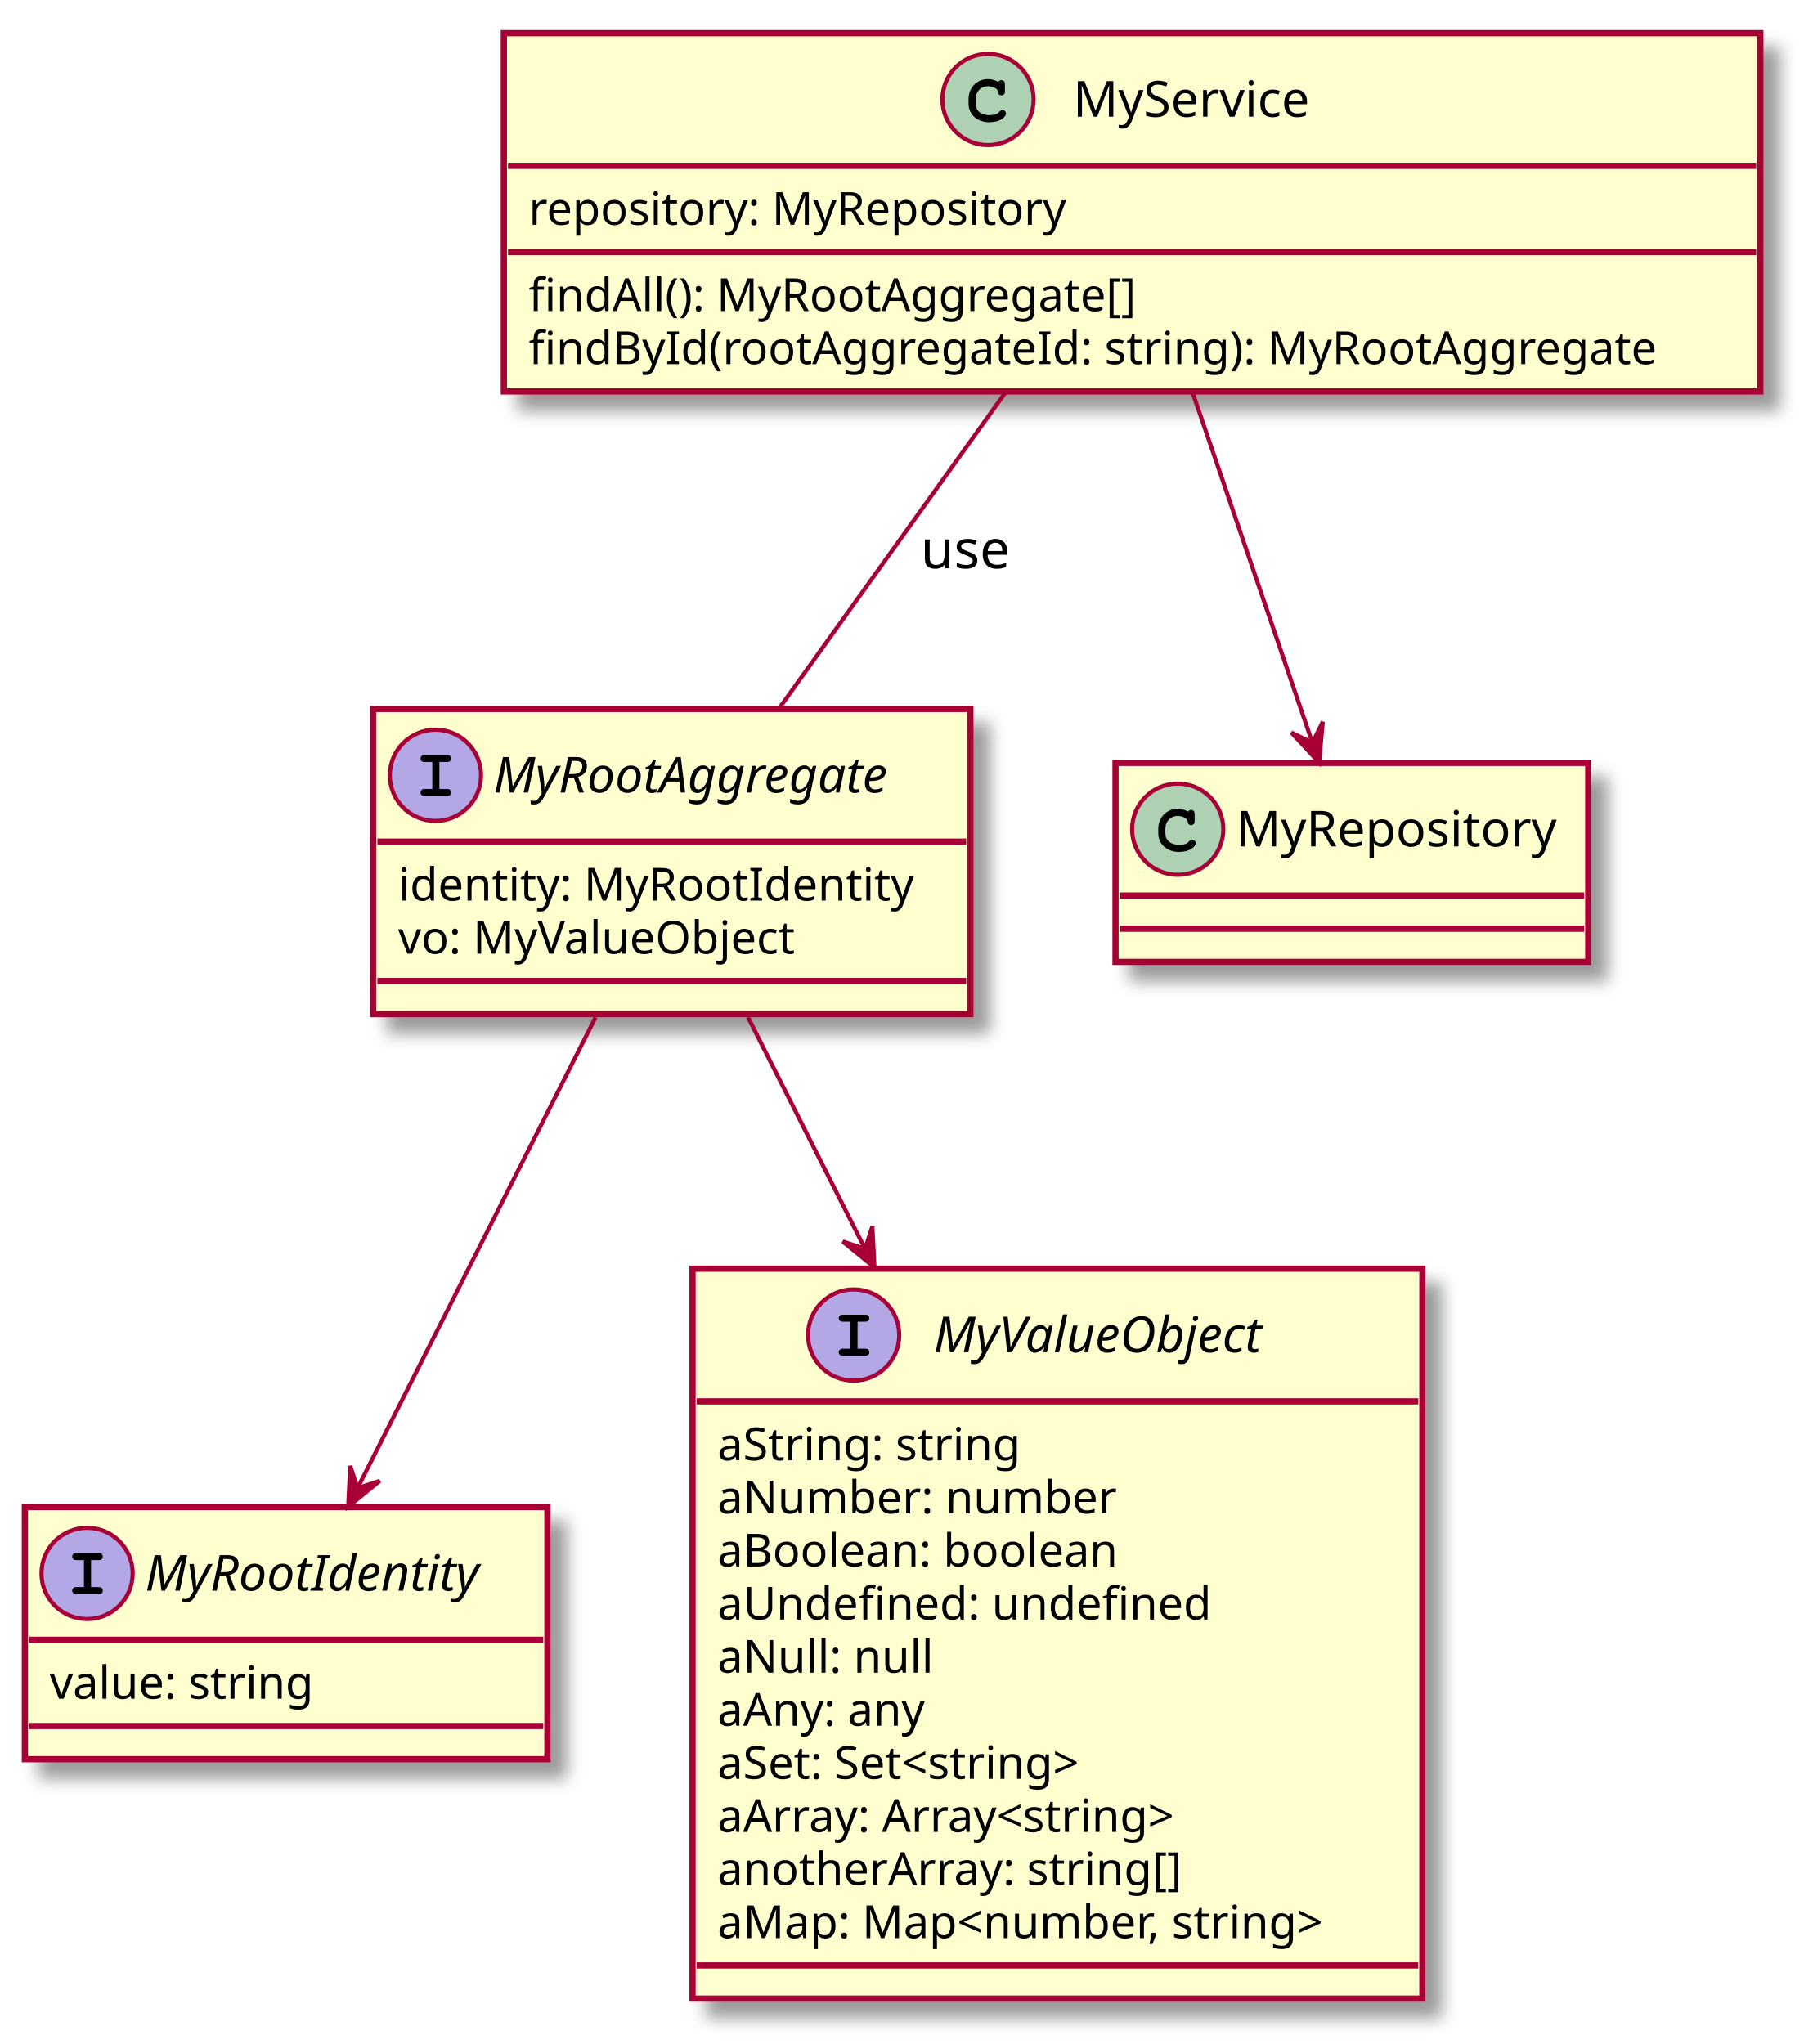
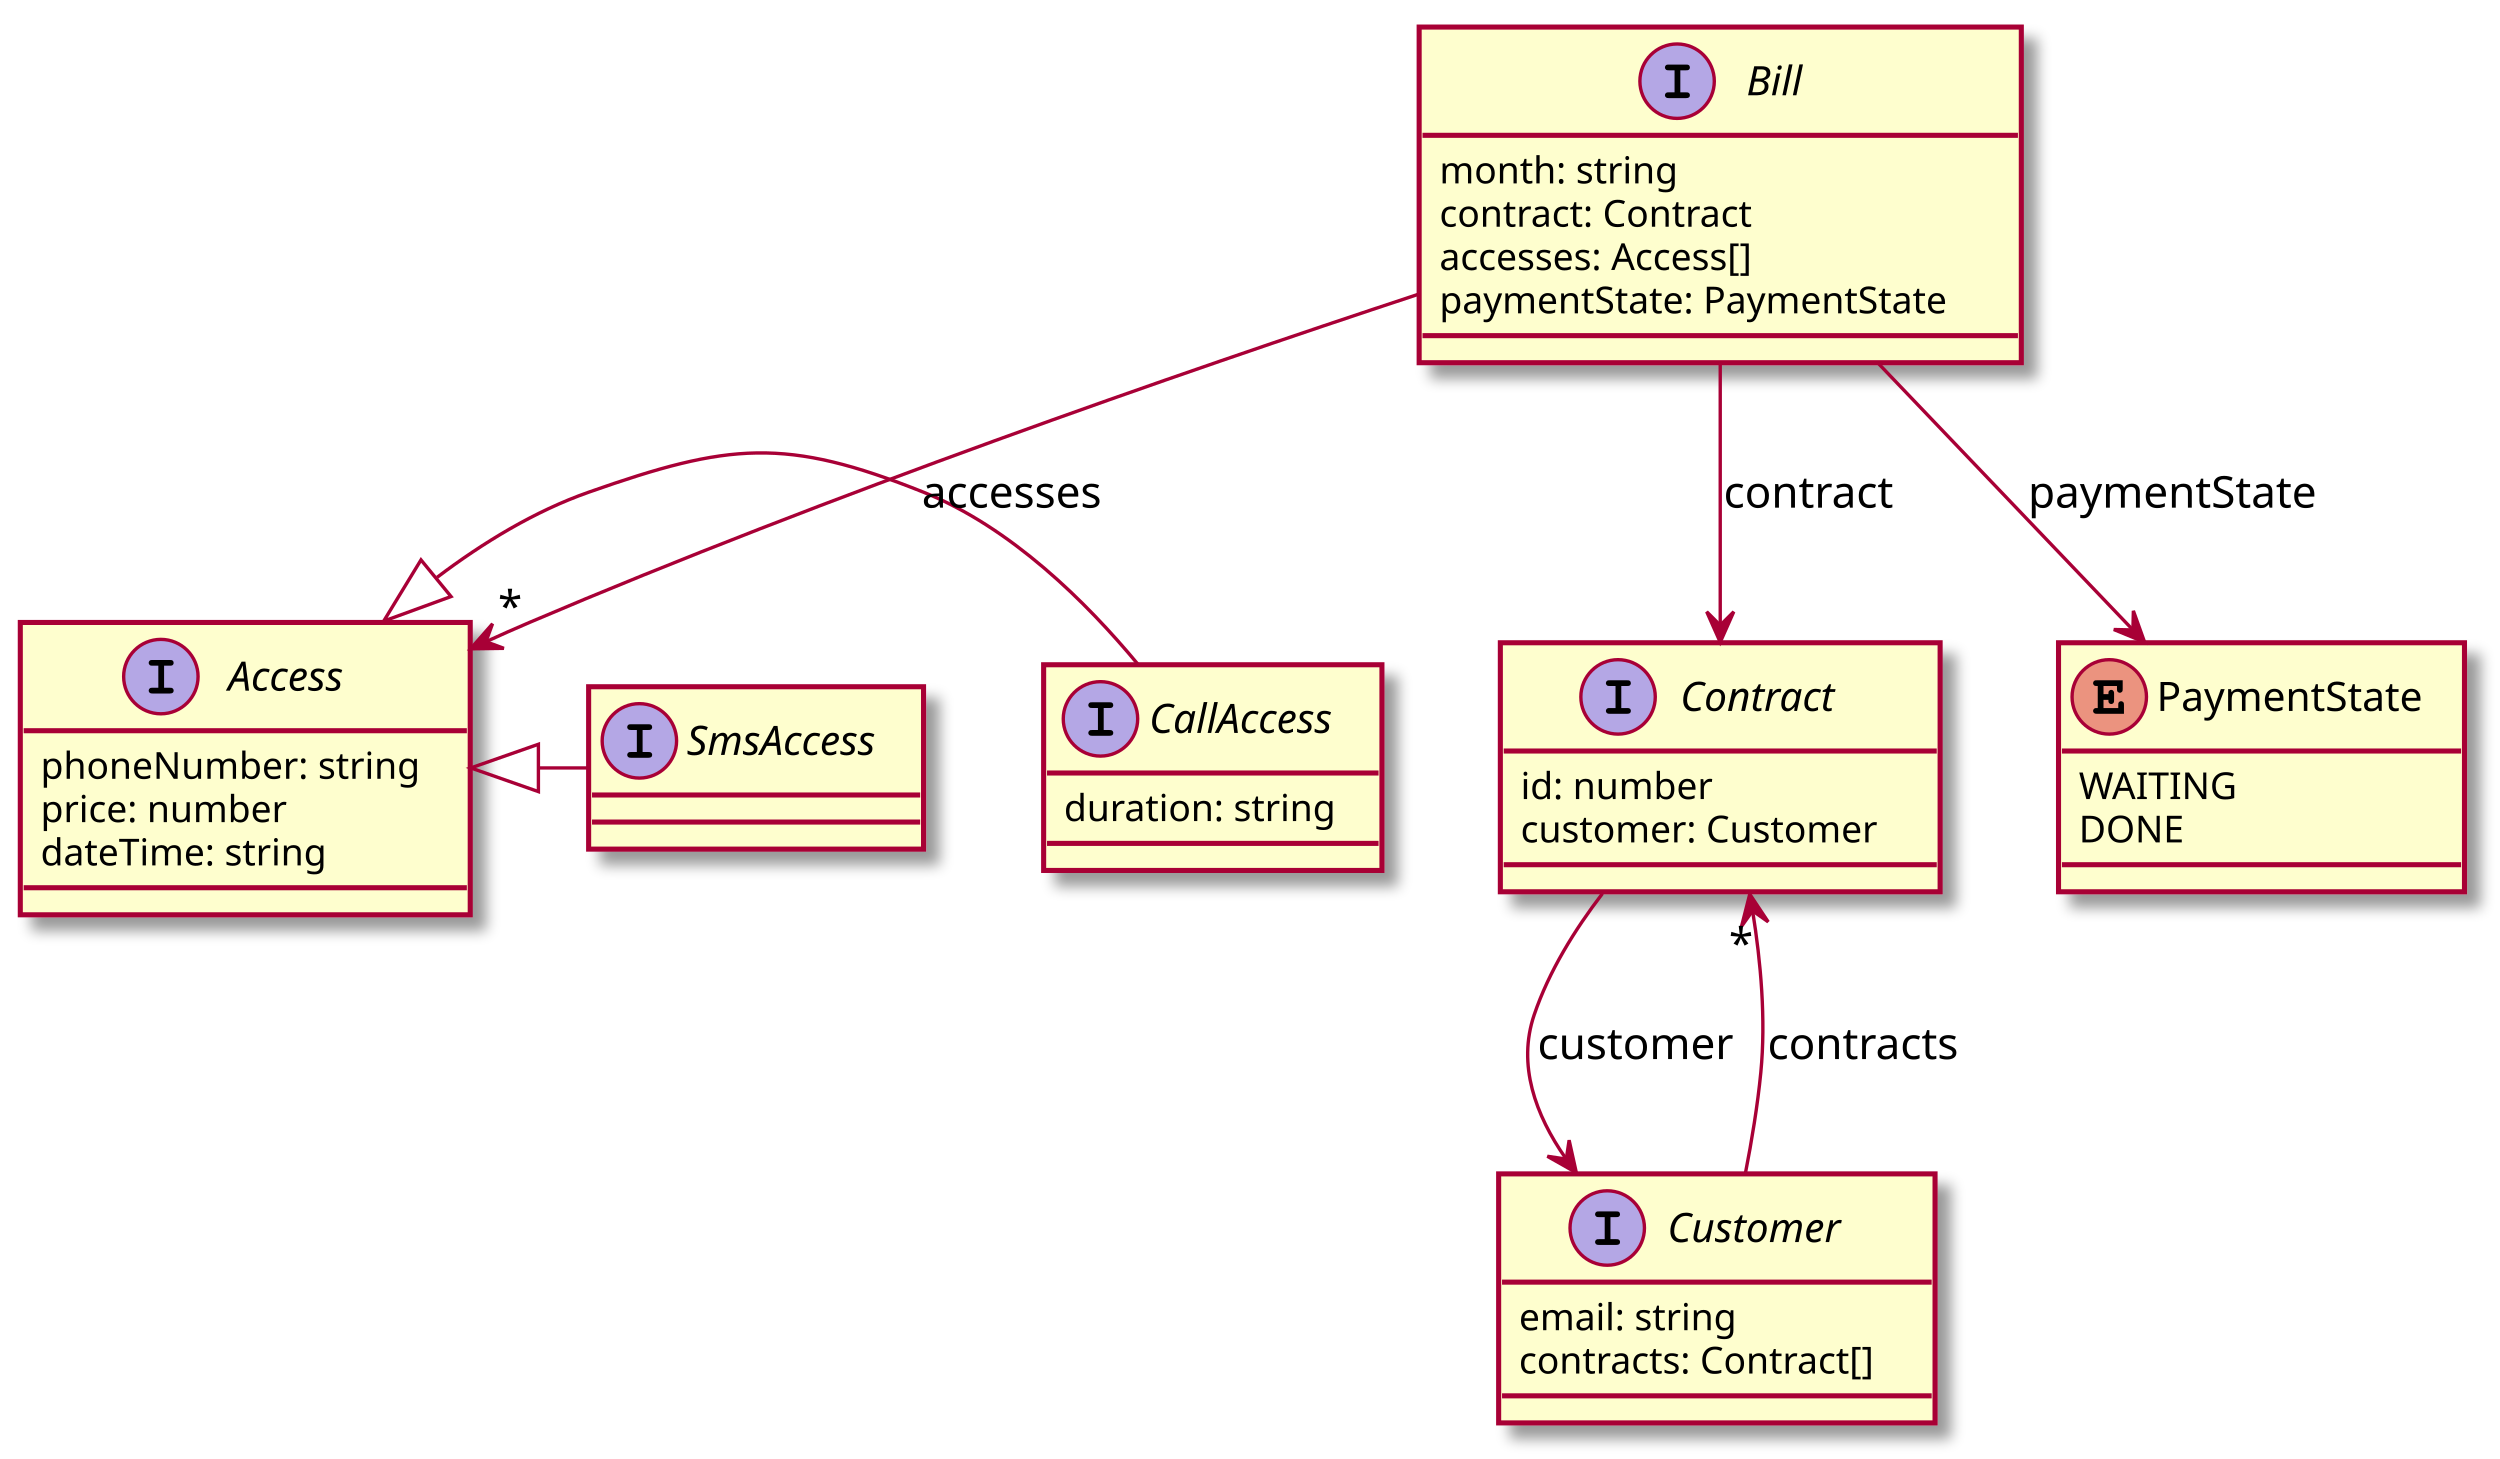
- <svg xmlns="http://www.w3.org/2000/svg" contentScriptType="application/ecmascript" contentStyleType="text/css" height="493px" preserveAspectRatio="none" style="width:435px;height:493px;" version="1.1" viewBox="0 0 435 493" width="435px" zoomAndPan="magnify">
+ <svg xmlns="http://www.w3.org/2000/svg" contentScriptType="application/ecmascript" contentStyleType="text/css" height="431px" preserveAspectRatio="none" style="width:739px;height:431px;" version="1.1" viewBox="0 0 739 431" width="739px" zoomAndPan="magnify">
  <defs>
-     <filter height="300%" id="fd1rhvrws7ee0" width="300%" x="-1" y="-1">
+     <filter height="300%" id="f1i2aerz3xmh8f" width="300%" x="-1" y="-1">
      <feGaussianBlur result="blurOut" stdDeviation="2.0" />
      <feColorMatrix in="blurOut" result="blurOut2" type="matrix" values="0 0 0 0 0 0 0 0 0 0 0 0 0 0 0 0 0 0 .4 0" />
      <feOffset dx="4.0" dy="4.0" in="blurOut2" result="blurOut3" />
      <feBlend in="SourceGraphic" in2="blurOut3" mode="normal" />
    </filter>
  </defs>
  <g>
-     <rect fill="#FEFECE" filter="url(#fd1rhvrws7ee0)" height="60.805" id="MyRootIdentity" style="stroke: #A80036; stroke-width: 1.5;" width="126" x="6" y="363.5" />
-     <ellipse cx="21" cy="379.5" fill="#B4A7E5" rx="11" ry="11" style="stroke: #A80036; stroke-width: 1.0;" />
-     <path d="M21.953,376.281 L21.953,382.797 L23.672,382.797 C24.125,382.797 24.266,382.828 24.438,382.953 C24.672,383.125 24.781,383.375 24.781,383.656 C24.781,384.219 24.422,384.5 23.672,384.5 L18.531,384.5 C18.125,384.5 17.922,384.453 17.766,384.328 C17.547,384.172 17.406,383.906 17.406,383.656 C17.406,383.359 17.562,383.078 17.812,382.922 C17.969,382.812 18.094,382.797 18.531,382.797 L20.25,382.797 L20.25,376.281 L18.531,376.281 C18.109,376.281 17.922,376.25 17.766,376.141 C17.547,375.969 17.406,375.719 17.406,375.438 C17.406,375.156 17.562,374.859 17.812,374.703 C17.969,374.609 18.094,374.594 18.531,374.594 L23.672,374.594 C24.125,374.594 24.266,374.625 24.438,374.734 C24.672,374.906 24.781,375.172 24.781,375.438 C24.781,375.734 24.641,376.016 24.375,376.172 C24.25,376.25 24.062,376.281 23.672,376.281 Z " />
-     <text fill="#000000" font-family="sans-serif" font-size="12" font-style="italic" lengthAdjust="spacingAndGlyphs" textLength="94" x="35" y="383.654">MyRootIdentity</text>
-     <line style="stroke: #A80036; stroke-width: 1.5;" x1="7" x2="131" y1="395.5" y2="395.5" />
-     <text fill="#000000" font-family="sans-serif" font-size="11" lengthAdjust="spacingAndGlyphs" textLength="71" x="12" y="409.71">value: string</text>
-     <line style="stroke: #A80036; stroke-width: 1.5;" x1="7" x2="131" y1="416.305" y2="416.305" />
-     <rect fill="#FEFECE" filter="url(#fd1rhvrws7ee0)" height="176.047" id="MyValueObject" style="stroke: #A80036; stroke-width: 1.5;" width="176" x="167" y="306" />
-     <ellipse cx="205.85" cy="322" fill="#B4A7E5" rx="11" ry="11" style="stroke: #A80036; stroke-width: 1.0;" />
-     <path d="M206.803,318.781 L206.803,325.297 L208.522,325.297 C208.975,325.297 209.116,325.328 209.287,325.453 C209.522,325.625 209.631,325.875 209.631,326.156 C209.631,326.719 209.272,327 208.522,327 L203.381,327 C202.975,327 202.772,326.953 202.616,326.828 C202.397,326.672 202.256,326.406 202.256,326.156 C202.256,325.859 202.412,325.578 202.662,325.422 C202.819,325.312 202.944,325.297 203.381,325.297 L205.1,325.297 L205.1,318.781 L203.381,318.781 C202.959,318.781 202.772,318.75 202.616,318.641 C202.397,318.469 202.256,318.219 202.256,317.938 C202.256,317.656 202.412,317.359 202.662,317.203 C202.819,317.109 202.944,317.094 203.381,317.094 L208.522,317.094 C208.975,317.094 209.116,317.125 209.287,317.234 C209.522,317.406 209.631,317.672 209.631,317.938 C209.631,318.234 209.491,318.516 209.225,318.672 C209.1,318.75 208.912,318.781 208.522,318.781 Z " />
-     <text fill="#000000" font-family="sans-serif" font-size="12" font-style="italic" lengthAdjust="spacingAndGlyphs" textLength="91" x="225.15" y="326.154">MyValueObject</text>
-     <line style="stroke: #A80036; stroke-width: 1.5;" x1="168" x2="342" y1="338" y2="338" />
-     <text fill="#000000" font-family="sans-serif" font-size="11" lengthAdjust="spacingAndGlyphs" textLength="82" x="173" y="352.21">aString: string</text>
-     <text fill="#000000" font-family="sans-serif" font-size="11" lengthAdjust="spacingAndGlyphs" textLength="104" x="173" y="365.015">aNumber: number</text>
-     <text fill="#000000" font-family="sans-serif" font-size="11" lengthAdjust="spacingAndGlyphs" textLength="106" x="173" y="377.82">aBoolean: boolean</text>
-     <text fill="#000000" font-family="sans-serif" font-size="11" lengthAdjust="spacingAndGlyphs" textLength="128" x="173" y="390.625">aUndefined: undefined</text>
-     <text fill="#000000" font-family="sans-serif" font-size="11" lengthAdjust="spacingAndGlyphs" textLength="56" x="173" y="403.429">aNull: null</text>
-     <text fill="#000000" font-family="sans-serif" font-size="11" lengthAdjust="spacingAndGlyphs" textLength="55" x="173" y="416.234">aAny: any</text>
-     <text fill="#000000" font-family="sans-serif" font-size="11" lengthAdjust="spacingAndGlyphs" textLength="104" x="173" y="429.039">aSet: Set&lt;string&gt;</text>
-     <text fill="#000000" font-family="sans-serif" font-size="11" lengthAdjust="spacingAndGlyphs" textLength="126" x="173" y="441.843">aArray: Array&lt;string&gt;</text>
-     <text fill="#000000" font-family="sans-serif" font-size="11" lengthAdjust="spacingAndGlyphs" textLength="123" x="173" y="454.648">anotherArray: string[]</text>
-     <text fill="#000000" font-family="sans-serif" font-size="11" lengthAdjust="spacingAndGlyphs" textLength="164" x="173" y="467.453">aMap: Map&lt;number, string&gt;</text>
-     <line style="stroke: #A80036; stroke-width: 1.5;" x1="168" x2="342" y1="474.047" y2="474.047" />
-     <rect fill="#FEFECE" filter="url(#fd1rhvrws7ee0)" height="73.609" id="MyRootAggregate" style="stroke: #A80036; stroke-width: 1.5;" width="144" x="90" y="171" />
-     <ellipse cx="105" cy="187" fill="#B4A7E5" rx="11" ry="11" style="stroke: #A80036; stroke-width: 1.0;" />
-     <path d="M105.953,183.781 L105.953,190.297 L107.672,190.297 C108.125,190.297 108.266,190.328 108.438,190.453 C108.672,190.625 108.781,190.875 108.781,191.156 C108.781,191.719 108.422,192 107.672,192 L102.531,192 C102.125,192 101.922,191.953 101.766,191.828 C101.547,191.672 101.406,191.406 101.406,191.156 C101.406,190.859 101.562,190.578 101.812,190.422 C101.969,190.312 102.094,190.297 102.531,190.297 L104.25,190.297 L104.25,183.781 L102.531,183.781 C102.109,183.781 101.922,183.75 101.766,183.641 C101.547,183.469 101.406,183.219 101.406,182.938 C101.406,182.656 101.562,182.359 101.812,182.203 C101.969,182.109 102.094,182.094 102.531,182.094 L107.672,182.094 C108.125,182.094 108.266,182.125 108.438,182.234 C108.672,182.406 108.781,182.672 108.781,182.938 C108.781,183.234 108.641,183.516 108.375,183.672 C108.25,183.75 108.062,183.781 107.672,183.781 Z " />
-     <text fill="#000000" font-family="sans-serif" font-size="12" font-style="italic" lengthAdjust="spacingAndGlyphs" textLength="112" x="119" y="191.154">MyRootAggregate</text>
-     <line style="stroke: #A80036; stroke-width: 1.5;" x1="91" x2="233" y1="203" y2="203" />
-     <text fill="#000000" font-family="sans-serif" font-size="11" lengthAdjust="spacingAndGlyphs" textLength="130" x="96" y="217.21">identity: MyRootIdentity</text>
-     <text fill="#000000" font-family="sans-serif" font-size="11" lengthAdjust="spacingAndGlyphs" textLength="103" x="96" y="230.015">vo: MyValueObject</text>
-     <line style="stroke: #A80036; stroke-width: 1.5;" x1="91" x2="233" y1="236.609" y2="236.609" />
-     <rect fill="#FEFECE" filter="url(#fd1rhvrws7ee0)" height="48" id="MyRepository" style="stroke: #A80036; stroke-width: 1.5;" width="114" x="269" y="184" />
-     <ellipse cx="284" cy="200" fill="#ADD1B2" rx="11" ry="11" style="stroke: #A80036; stroke-width: 1.0;" />
-     <path d="M286.344,195.672 L286.516,195.75 C286.734,195.438 286.938,195.344 287.234,195.344 C287.531,195.344 287.812,195.484 287.969,195.75 C288.062,195.906 288.078,196.031 288.078,196.469 L288.078,197.891 C288.078,198.312 288.047,198.5 287.938,198.656 C287.766,198.875 287.5,199.016 287.234,199.016 C287.016,199.016 286.781,198.906 286.641,198.766 C286.5,198.641 286.469,198.516 286.406,198.109 C286.312,197.703 286.141,197.484 285.656,197.203 C285.188,196.953 284.578,196.797 284,196.797 C282.266,196.797 281.016,198.109 281.016,199.891 L281.016,200.984 C281.016,202.688 282.312,203.781 284.359,203.781 C285.125,203.781 285.812,203.656 286.234,203.391 C286.422,203.297 286.422,203.297 286.875,202.812 C287.062,202.625 287.266,202.547 287.484,202.547 C287.953,202.547 288.344,202.938 288.344,203.391 C288.344,203.781 288.016,204.234 287.438,204.641 C286.688,205.188 285.531,205.484 284.312,205.484 C281.422,205.484 279.312,203.594 279.312,201.016 L279.312,199.891 C279.312,197.172 281.312,195.094 283.938,195.094 C284.812,195.094 285.406,195.234 286.344,195.672 Z " />
-     <text fill="#000000" font-family="sans-serif" font-size="12" lengthAdjust="spacingAndGlyphs" textLength="82" x="298" y="204.154">MyRepository</text>
-     <line style="stroke: #A80036; stroke-width: 1.5;" x1="270" x2="382" y1="216" y2="216" />
-     <line style="stroke: #A80036; stroke-width: 1.5;" x1="270" x2="382" y1="224" y2="224" />
-     <rect fill="#FEFECE" filter="url(#fd1rhvrws7ee0)" height="86.414" id="MyService" style="stroke: #A80036; stroke-width: 1.5;" width="303" x="121.5" y="8" />
-     <ellipse cx="238.25" cy="24" fill="#ADD1B2" rx="11" ry="11" style="stroke: #A80036; stroke-width: 1.0;" />
-     <path d="M240.594,19.672 L240.766,19.75 C240.984,19.438 241.188,19.344 241.484,19.344 C241.781,19.344 242.062,19.484 242.219,19.75 C242.312,19.906 242.328,20.031 242.328,20.469 L242.328,21.891 C242.328,22.312 242.297,22.5 242.188,22.656 C242.016,22.875 241.75,23.016 241.484,23.016 C241.266,23.016 241.031,22.906 240.891,22.766 C240.75,22.641 240.719,22.516 240.656,22.109 C240.562,21.703 240.391,21.484 239.906,21.203 C239.438,20.953 238.828,20.797 238.25,20.797 C236.516,20.797 235.266,22.109 235.266,23.891 L235.266,24.984 C235.266,26.688 236.562,27.781 238.609,27.781 C239.375,27.781 240.062,27.656 240.484,27.391 C240.672,27.297 240.672,27.297 241.125,26.812 C241.312,26.625 241.516,26.547 241.734,26.547 C242.203,26.547 242.594,26.938 242.594,27.391 C242.594,27.781 242.266,28.234 241.688,28.641 C240.938,29.188 239.781,29.484 238.562,29.484 C235.672,29.484 233.562,27.594 233.562,25.016 L233.562,23.891 C233.562,21.172 235.562,19.094 238.188,19.094 C239.062,19.094 239.656,19.234 240.594,19.672 Z " />
-     <text fill="#000000" font-family="sans-serif" font-size="12" lengthAdjust="spacingAndGlyphs" textLength="61" x="258.75" y="28.154">MyService</text>
-     <line style="stroke: #A80036; stroke-width: 1.5;" x1="122.5" x2="423.5" y1="40" y2="40" />
-     <text fill="#000000" font-family="sans-serif" font-size="11" lengthAdjust="spacingAndGlyphs" textLength="141" x="127.5" y="54.21">repository: MyRepository</text>
-     <line style="stroke: #A80036; stroke-width: 1.5;" x1="122.5" x2="423.5" y1="60.805" y2="60.805" />
-     <text fill="#000000" font-family="sans-serif" font-size="11" lengthAdjust="spacingAndGlyphs" textLength="156" x="127.5" y="75.015">findAll(): MyRootAggregate[]</text>
-     <text fill="#000000" font-family="sans-serif" font-size="11" lengthAdjust="spacingAndGlyphs" textLength="291" x="127.5" y="87.82">findById(rootAggregateId: string): MyRootAggregate</text>
-     <path d="M143.626,245.352 C126.976,278.294 102.62,326.483 86.309,358.754 " fill="none" id="MyRootAggregate-&gt;MyRootIdentity" style="stroke: #A80036; stroke-width: 1.0;" />
-     <polygon fill="#A80036" points="83.963,363.396,91.593,357.168,86.219,358.934,84.453,353.559,83.963,363.396" style="stroke: #A80036; stroke-width: 1.0;" />
-     <path d="M180.374,245.352 C188.543,261.516 198.568,281.35 208.587,301.173 " fill="none" id="MyRootAggregate-&gt;MyValueObject" style="stroke: #A80036; stroke-width: 1.0;" />
-     <polygon fill="#A80036" points="210.86,305.669,210.37,295.832,208.605,301.207,203.23,299.441,210.86,305.669" style="stroke: #A80036; stroke-width: 1.0;" />
-     <path d="M287.482,94.354 C296.696,121.3 308.369,155.437 316.436,179.031 " fill="none" id="MyService-&gt;MyRepository" style="stroke: #A80036; stroke-width: 1.0;" />
-     <polygon fill="#A80036" points="318.101,183.9,318.973,174.09,316.483,179.169,311.403,176.679,318.101,183.9" style="stroke: #A80036; stroke-width: 1.0;" />
-     <path d="M242.669,94.354 C225.53,118.287 204.329,147.892 187.963,170.745 " fill="none" id="MyService-MyRootAggregate" style="stroke: #A80036; stroke-width: 1.0;" />
-     <text fill="#000000" font-family="sans-serif" font-size="13" lengthAdjust="spacingAndGlyphs" textLength="23" x="222" y="137.067">use</text>
+     <rect fill="#FEFECE" filter="url(#f1i2aerz3xmh8f)" height="86.414" id="Access" style="stroke: #A80036; stroke-width: 1.5;" width="133" x="6" y="184" />
+     <ellipse cx="47.55" cy="200" fill="#B4A7E5" rx="11" ry="11" style="stroke: #A80036; stroke-width: 1.0;" />
+     <path d="M48.503,196.781 L48.503,203.297 L50.222,203.297 C50.675,203.297 50.816,203.328 50.987,203.453 C51.222,203.625 51.331,203.875 51.331,204.156 C51.331,204.719 50.972,205 50.222,205 L45.081,205 C44.675,205 44.472,204.953 44.316,204.828 C44.097,204.672 43.956,204.406 43.956,204.156 C43.956,203.859 44.112,203.578 44.362,203.422 C44.519,203.312 44.644,203.297 45.081,203.297 L46.8,203.297 L46.8,196.781 L45.081,196.781 C44.659,196.781 44.472,196.75 44.316,196.641 C44.097,196.469 43.956,196.219 43.956,195.938 C43.956,195.656 44.112,195.359 44.362,195.203 C44.519,195.109 44.644,195.094 45.081,195.094 L50.222,195.094 C50.675,195.094 50.816,195.125 50.987,195.234 C51.222,195.406 51.331,195.672 51.331,195.938 C51.331,196.234 51.191,196.516 50.925,196.672 C50.8,196.75 50.612,196.781 50.222,196.781 Z " />
+     <text fill="#000000" font-family="sans-serif" font-size="12" font-style="italic" lengthAdjust="spacingAndGlyphs" textLength="42" x="67.45" y="204.154">Access</text>
+     <line style="stroke: #A80036; stroke-width: 1.5;" x1="7" x2="138" y1="216" y2="216" />
+     <text fill="#000000" font-family="sans-serif" font-size="11" lengthAdjust="spacingAndGlyphs" textLength="121" x="12" y="230.21">phoneNumber: string</text>
+     <text fill="#000000" font-family="sans-serif" font-size="11" lengthAdjust="spacingAndGlyphs" textLength="80" x="12" y="243.015">price: number</text>
+     <text fill="#000000" font-family="sans-serif" font-size="11" lengthAdjust="spacingAndGlyphs" textLength="94" x="12" y="255.82">dateTime: string</text>
+     <line style="stroke: #A80036; stroke-width: 1.5;" x1="7" x2="138" y1="262.414" y2="262.414" />
+     <rect fill="#FEFECE" filter="url(#f1i2aerz3xmh8f)" height="99.219" id="Bill" style="stroke: #A80036; stroke-width: 1.5;" width="178" x="419.5" y="8" />
+     <ellipse cx="495.75" cy="24" fill="#B4A7E5" rx="11" ry="11" style="stroke: #A80036; stroke-width: 1.0;" />
+     <path d="M496.703,20.781 L496.703,27.297 L498.422,27.297 C498.875,27.297 499.016,27.328 499.188,27.453 C499.422,27.625 499.531,27.875 499.531,28.156 C499.531,28.719 499.172,29 498.422,29 L493.281,29 C492.875,29 492.672,28.953 492.516,28.828 C492.297,28.672 492.156,28.406 492.156,28.156 C492.156,27.859 492.312,27.578 492.562,27.422 C492.719,27.312 492.844,27.297 493.281,27.297 L495,27.297 L495,20.781 L493.281,20.781 C492.859,20.781 492.672,20.75 492.516,20.641 C492.297,20.469 492.156,20.219 492.156,19.938 C492.156,19.656 492.312,19.359 492.562,19.203 C492.719,19.109 492.844,19.094 493.281,19.094 L498.422,19.094 C498.875,19.094 499.016,19.125 499.188,19.234 C499.422,19.406 499.531,19.672 499.531,19.938 C499.531,20.234 499.391,20.516 499.125,20.672 C499,20.75 498.812,20.781 498.422,20.781 Z " />
+     <text fill="#000000" font-family="sans-serif" font-size="12" font-style="italic" lengthAdjust="spacingAndGlyphs" textLength="17" x="516.25" y="28.154">Bill</text>
+     <line style="stroke: #A80036; stroke-width: 1.5;" x1="420.5" x2="596.5" y1="40" y2="40" />
+     <text fill="#000000" font-family="sans-serif" font-size="11" lengthAdjust="spacingAndGlyphs" textLength="77" x="425.5" y="54.21">month: string</text>
+     <text fill="#000000" font-family="sans-serif" font-size="11" lengthAdjust="spacingAndGlyphs" textLength="102" x="425.5" y="67.015">contract: Contract</text>
+     <text fill="#000000" font-family="sans-serif" font-size="11" lengthAdjust="spacingAndGlyphs" textLength="110" x="425.5" y="79.82">accesses: Access[]</text>
+     <text fill="#000000" font-family="sans-serif" font-size="11" lengthAdjust="spacingAndGlyphs" textLength="166" x="425.5" y="92.624">paymentState: PaymentState</text>
+     <line style="stroke: #A80036; stroke-width: 1.5;" x1="420.5" x2="596.5" y1="99.219" y2="99.219" />
+     <rect fill="#FEFECE" filter="url(#f1i2aerz3xmh8f)" height="60.805" id="CallAccess" style="stroke: #A80036; stroke-width: 1.5;" width="100" x="308.5" y="196.5" />
+     <ellipse cx="325.3" cy="212.5" fill="#B4A7E5" rx="11" ry="11" style="stroke: #A80036; stroke-width: 1.0;" />
+     <path d="M326.253,209.281 L326.253,215.797 L327.972,215.797 C328.425,215.797 328.566,215.828 328.738,215.953 C328.972,216.125 329.081,216.375 329.081,216.656 C329.081,217.219 328.722,217.5 327.972,217.5 L322.831,217.5 C322.425,217.5 322.222,217.453 322.066,217.328 C321.847,217.172 321.706,216.906 321.706,216.656 C321.706,216.359 321.863,216.078 322.113,215.922 C322.269,215.812 322.394,215.797 322.831,215.797 L324.55,215.797 L324.55,209.281 L322.831,209.281 C322.409,209.281 322.222,209.25 322.066,209.141 C321.847,208.969 321.706,208.719 321.706,208.438 C321.706,208.156 321.863,207.859 322.113,207.703 C322.269,207.609 322.394,207.594 322.831,207.594 L327.972,207.594 C328.425,207.594 328.566,207.625 328.738,207.734 C328.972,207.906 329.081,208.172 329.081,208.438 C329.081,208.734 328.941,209.016 328.675,209.172 C328.55,209.25 328.363,209.281 327.972,209.281 Z " />
+     <text fill="#000000" font-family="sans-serif" font-size="12" font-style="italic" lengthAdjust="spacingAndGlyphs" textLength="64" x="339.7" y="216.654">CallAccess</text>
+     <line style="stroke: #A80036; stroke-width: 1.5;" x1="309.5" x2="407.5" y1="228.5" y2="228.5" />
+     <text fill="#000000" font-family="sans-serif" font-size="11" lengthAdjust="spacingAndGlyphs" textLength="88" x="314.5" y="242.71">duration: string</text>
+     <line style="stroke: #A80036; stroke-width: 1.5;" x1="309.5" x2="407.5" y1="249.305" y2="249.305" />
+     <rect fill="#FEFECE" filter="url(#f1i2aerz3xmh8f)" height="73.609" id="Contract" style="stroke: #A80036; stroke-width: 1.5;" width="130" x="443.5" y="190" />
+     <ellipse cx="478.3" cy="206" fill="#B4A7E5" rx="11" ry="11" style="stroke: #A80036; stroke-width: 1.0;" />
+     <path d="M479.253,202.781 L479.253,209.297 L480.972,209.297 C481.425,209.297 481.566,209.328 481.738,209.453 C481.972,209.625 482.081,209.875 482.081,210.156 C482.081,210.719 481.722,211 480.972,211 L475.831,211 C475.425,211 475.222,210.953 475.066,210.828 C474.847,210.672 474.706,210.406 474.706,210.156 C474.706,209.859 474.863,209.578 475.113,209.422 C475.269,209.312 475.394,209.297 475.831,209.297 L477.55,209.297 L477.55,202.781 L475.831,202.781 C475.409,202.781 475.222,202.75 475.066,202.641 C474.847,202.469 474.706,202.219 474.706,201.938 C474.706,201.656 474.863,201.359 475.113,201.203 C475.269,201.109 475.394,201.094 475.831,201.094 L480.972,201.094 C481.425,201.094 481.566,201.125 481.738,201.234 C481.972,201.406 482.081,201.672 482.081,201.938 C482.081,202.234 481.941,202.516 481.675,202.672 C481.55,202.75 481.363,202.781 480.972,202.781 Z " />
+     <text fill="#000000" font-family="sans-serif" font-size="12" font-style="italic" lengthAdjust="spacingAndGlyphs" textLength="54" x="496.7" y="210.154">Contract</text>
+     <line style="stroke: #A80036; stroke-width: 1.5;" x1="444.5" x2="572.5" y1="222" y2="222" />
+     <text fill="#000000" font-family="sans-serif" font-size="11" lengthAdjust="spacingAndGlyphs" textLength="62" x="449.5" y="236.21">id: number</text>
+     <text fill="#000000" font-family="sans-serif" font-size="11" lengthAdjust="spacingAndGlyphs" textLength="118" x="449.5" y="249.015">customer: Customer</text>
+     <line style="stroke: #A80036; stroke-width: 1.5;" x1="444.5" x2="572.5" y1="255.609" y2="255.609" />
+     <rect fill="#FEFECE" filter="url(#f1i2aerz3xmh8f)" height="73.609" id="Customer" style="stroke: #A80036; stroke-width: 1.5;" width="129" x="443" y="347" />
+     <ellipse cx="475.1" cy="363" fill="#B4A7E5" rx="11" ry="11" style="stroke: #A80036; stroke-width: 1.0;" />
+     <path d="M476.053,359.781 L476.053,366.297 L477.772,366.297 C478.225,366.297 478.366,366.328 478.538,366.453 C478.772,366.625 478.881,366.875 478.881,367.156 C478.881,367.719 478.522,368 477.772,368 L472.631,368 C472.225,368 472.022,367.953 471.866,367.828 C471.647,367.672 471.506,367.406 471.506,367.156 C471.506,366.859 471.663,366.578 471.913,366.422 C472.069,366.312 472.194,366.297 472.631,366.297 L474.35,366.297 L474.35,359.781 L472.631,359.781 C472.209,359.781 472.022,359.75 471.866,359.641 C471.647,359.469 471.506,359.219 471.506,358.938 C471.506,358.656 471.663,358.359 471.913,358.203 C472.069,358.109 472.194,358.094 472.631,358.094 L477.772,358.094 C478.225,358.094 478.366,358.125 478.538,358.234 C478.772,358.406 478.881,358.672 478.881,358.938 C478.881,359.234 478.741,359.516 478.475,359.672 C478.35,359.75 478.163,359.781 477.772,359.781 Z " />
+     <text fill="#000000" font-family="sans-serif" font-size="12" font-style="italic" lengthAdjust="spacingAndGlyphs" textLength="59" x="492.9" y="367.154">Customer</text>
+     <line style="stroke: #A80036; stroke-width: 1.5;" x1="444" x2="571" y1="379" y2="379" />
+     <text fill="#000000" font-family="sans-serif" font-size="11" lengthAdjust="spacingAndGlyphs" textLength="72" x="449" y="393.21">email: string</text>
+     <text fill="#000000" font-family="sans-serif" font-size="11" lengthAdjust="spacingAndGlyphs" textLength="117" x="449" y="406.015">contracts: Contract[]</text>
+     <line style="stroke: #A80036; stroke-width: 1.5;" x1="444" x2="571" y1="412.609" y2="412.609" />
+     <rect fill="#FEFECE" filter="url(#f1i2aerz3xmh8f)" height="73.609" id="PaymentState" style="stroke: #A80036; stroke-width: 1.5;" width="120" x="608.5" y="190" />
+     <ellipse cx="623.5" cy="206" fill="#EB937F" rx="11" ry="11" style="stroke: #A80036; stroke-width: 1.0;" />
+     <path d="M621.797,206.875 L621.797,209.297 L626.156,209.297 L626.156,208.422 C626.156,207.938 626.188,207.797 626.297,207.641 C626.469,207.391 626.734,207.281 627,207.281 C627.281,207.281 627.562,207.438 627.734,207.688 C627.812,207.844 627.844,207.984 627.844,208.422 L627.844,211 L619.844,211 C619.453,211 619.219,210.953 619.078,210.828 C618.859,210.672 618.719,210.422 618.719,210.156 C618.719,209.859 618.875,209.594 619.125,209.422 C619.281,209.312 619.438,209.297 619.844,209.297 L620.094,209.297 L620.094,202.781 L619.844,202.781 C619.422,202.781 619.234,202.75 619.078,202.641 C618.859,202.469 618.719,202.219 618.719,201.938 C618.719,201.656 618.875,201.359 619.125,201.203 C619.281,201.109 619.406,201.094 619.844,201.094 L627.469,201.094 L627.469,203.641 C627.469,204.109 627.438,204.25 627.328,204.422 C627.156,204.641 626.891,204.781 626.625,204.781 C626.344,204.781 626.062,204.625 625.891,204.375 C625.812,204.219 625.781,204.047 625.781,203.641 L625.781,202.781 L621.797,202.781 L621.797,205.188 L623.25,205.188 L623.25,205.062 C623.25,204.609 623.281,204.453 623.391,204.281 C623.562,204.062 623.828,203.922 624.078,203.922 C624.531,203.922 624.844,204.234 624.906,204.703 C624.922,204.859 624.922,204.906 624.922,205.062 L624.922,206.984 C624.922,207.438 624.891,207.594 624.766,207.75 C624.609,207.969 624.344,208.109 624.094,208.109 C623.797,208.109 623.516,207.953 623.359,207.703 C623.281,207.547 623.25,207.391 623.25,206.984 L623.25,206.875 Z " />
+     <text fill="#000000" font-family="sans-serif" font-size="12" lengthAdjust="spacingAndGlyphs" textLength="88" x="637.5" y="210.154">PaymentState</text>
+     <line style="stroke: #A80036; stroke-width: 1.5;" x1="609.5" x2="727.5" y1="222" y2="222" />
+     <text fill="#000000" font-family="sans-serif" font-size="11" lengthAdjust="spacingAndGlyphs" textLength="46" x="614.5" y="236.21">WAITING</text>
+     <text fill="#000000" font-family="sans-serif" font-size="11" lengthAdjust="spacingAndGlyphs" textLength="32" x="614.5" y="249.015">DONE</text>
+     <line style="stroke: #A80036; stroke-width: 1.5;" x1="609.5" x2="727.5" y1="255.609" y2="255.609" />
+     <rect fill="#FEFECE" filter="url(#f1i2aerz3xmh8f)" height="48" id="SmsAccess" style="stroke: #A80036; stroke-width: 1.5;" width="99" x="174" y="203" />
+     <ellipse cx="189" cy="219" fill="#B4A7E5" rx="11" ry="11" style="stroke: #A80036; stroke-width: 1.0;" />
+     <path d="M189.953,215.781 L189.953,222.297 L191.672,222.297 C192.125,222.297 192.266,222.328 192.438,222.453 C192.672,222.625 192.781,222.875 192.781,223.156 C192.781,223.719 192.422,224 191.672,224 L186.531,224 C186.125,224 185.922,223.953 185.766,223.828 C185.547,223.672 185.406,223.406 185.406,223.156 C185.406,222.859 185.562,222.578 185.812,222.422 C185.969,222.312 186.094,222.297 186.531,222.297 L188.25,222.297 L188.25,215.781 L186.531,215.781 C186.109,215.781 185.922,215.75 185.766,215.641 C185.547,215.469 185.406,215.219 185.406,214.938 C185.406,214.656 185.562,214.359 185.812,214.203 C185.969,214.109 186.094,214.094 186.531,214.094 L191.672,214.094 C192.125,214.094 192.266,214.125 192.438,214.234 C192.672,214.406 192.781,214.672 192.781,214.938 C192.781,215.234 192.641,215.516 192.375,215.672 C192.25,215.75 192.062,215.781 191.672,215.781 Z " />
+     <text fill="#000000" font-family="sans-serif" font-size="12" font-style="italic" lengthAdjust="spacingAndGlyphs" textLength="67" x="203" y="223.154">SmsAccess</text>
+     <line style="stroke: #A80036; stroke-width: 1.5;" x1="175" x2="272" y1="235" y2="235" />
+     <line style="stroke: #A80036; stroke-width: 1.5;" x1="175" x2="272" y1="243" y2="243" />
+     <path d="M129.184,170.676 C142.823,160.362 158.086,151.098 174,145.5 C215.507,130.898 232.151,129.15 273,145.5 C298.702,155.787 321.073,177.889 336.479,196.484 " fill="none" id="Access&lt;-CallAccess" style="stroke: #A80036; stroke-width: 1.0;" />
+     <polygon fill="none" points="133.322,176.335,113.418,183.604,124.445,165.51,133.322,176.335" style="stroke: #A80036; stroke-width: 1.0;" />
+     <path d="M159.153,227 C164.018,227 168.883,227 173.748,227 " fill="none" id="Access&lt;-SmsAccess" style="stroke: #A80036; stroke-width: 1.0;" />
+     <polygon fill="none" points="159.152,234,139.152,227,159.152,220,159.152,234" style="stroke: #A80036; stroke-width: 1.0;" />
+     <path d="M419.479,86.914 C347.622,110.641 244.379,146.528 156.5,184 C152.315,185.785 148.044,187.679 143.755,189.639 " fill="none" id="Bill-&gt;Access" style="stroke: #A80036; stroke-width: 1.0;" />
+     <polygon fill="#A80036" points="139.098,191.788,148.946,191.648,143.638,189.692,145.593,184.384,139.098,191.788" style="stroke: #A80036; stroke-width: 1.0;" />
+     <text fill="#000000" font-family="sans-serif" font-size="13" lengthAdjust="spacingAndGlyphs" textLength="59" x="272.5" y="150.067">accesses</text>
+     <text fill="#000000" font-family="sans-serif" font-size="13" lengthAdjust="spacingAndGlyphs" textLength="7" x="147.203" y="183.9">*</text>
+     <path d="M508.5,107.398 C508.5,131.906 508.5,161.26 508.5,184.634 " fill="none" id="Bill-&gt;Contract" style="stroke: #A80036; stroke-width: 1.0;" />
+     <polygon fill="#A80036" points="508.5,189.83,512.5,180.83,508.5,184.83,504.5,180.83,508.5,189.83" style="stroke: #A80036; stroke-width: 1.0;" />
+     <text fill="#000000" font-family="sans-serif" font-size="13" lengthAdjust="spacingAndGlyphs" textLength="53" x="509.5" y="150.067">contract</text>
+     <path d="M555.209,107.398 C579.111,132.421 607.839,162.496 630.386,186.099 " fill="none" id="Bill-&gt;PaymentState" style="stroke: #A80036; stroke-width: 1.0;" />
+     <polygon fill="#A80036" points="633.949,189.83,630.624,180.559,630.495,186.215,624.84,186.086,633.949,189.83" style="stroke: #A80036; stroke-width: 1.0;" />
+     <text fill="#000000" font-family="sans-serif" font-size="13" lengthAdjust="spacingAndGlyphs" textLength="92" x="599.5" y="150.067">paymentState</text>
+     <path d="M473.685,264.13 C465.464,274.855 457.834,287.186 453.5,300 C448.502,314.777 453.832,329.507 462.796,342.366 " fill="none" id="Contract-&gt;Customer" style="stroke: #A80036; stroke-width: 1.0;" />
+     <polygon fill="#A80036" points="465.965,346.652,463.832,337.038,462.993,342.632,457.399,341.793,465.965,346.652" style="stroke: #A80036; stroke-width: 1.0;" />
+     <text fill="#000000" font-family="sans-serif" font-size="13" lengthAdjust="spacingAndGlyphs" textLength="61" x="454.5" y="313.067">customer</text>
+     <path d="M515.93,346.877 C517.821,337.226 519.548,326.764 520.5,317 C522.023,301.385 520.495,284.295 518.079,269.302 " fill="none" id="Customer-&gt;Contract" style="stroke: #A80036; stroke-width: 1.0;" />
+     <polygon fill="#A80036" points="517.228,264.303,514.794,273.846,518.067,269.232,522.681,272.505,517.228,264.303" style="stroke: #A80036; stroke-width: 1.0;" />
+     <text fill="#000000" font-family="sans-serif" font-size="13" lengthAdjust="spacingAndGlyphs" textLength="60" x="522.5" y="313.067">contracts</text>
+     <text fill="#000000" font-family="sans-serif" font-size="13" lengthAdjust="spacingAndGlyphs" textLength="7" x="511.061" y="283.552">*</text>
  </g>
</svg>
